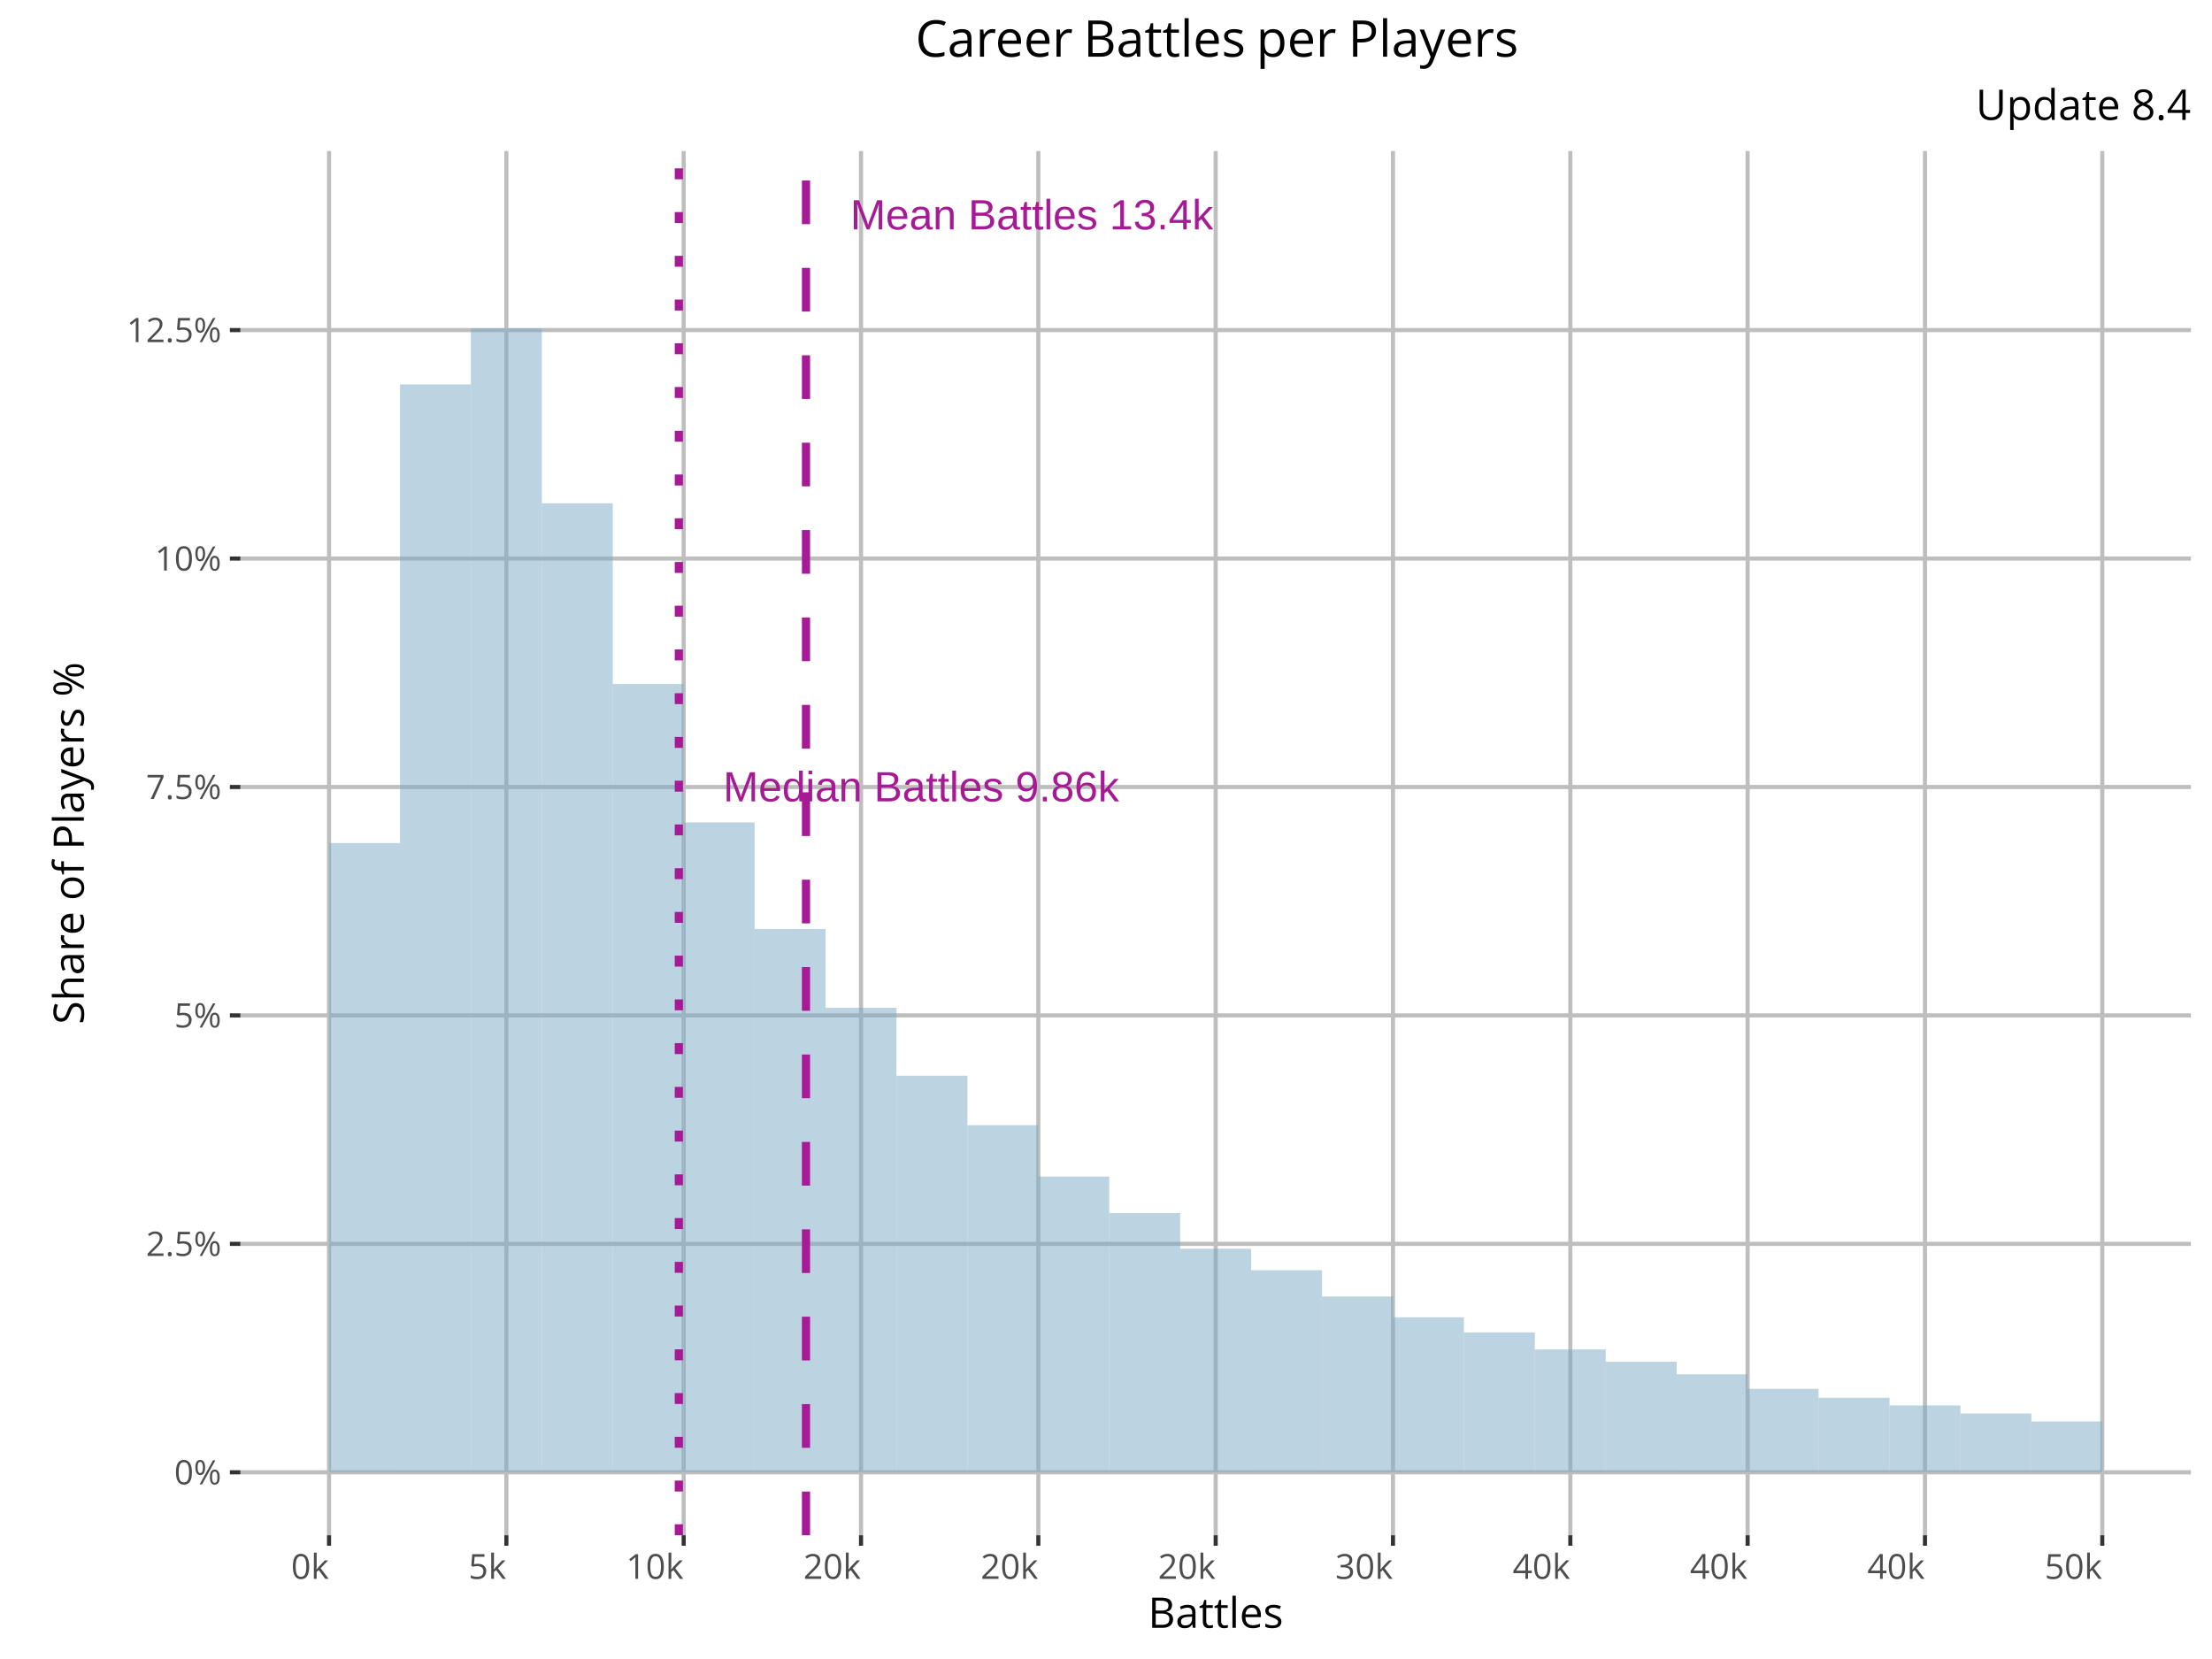
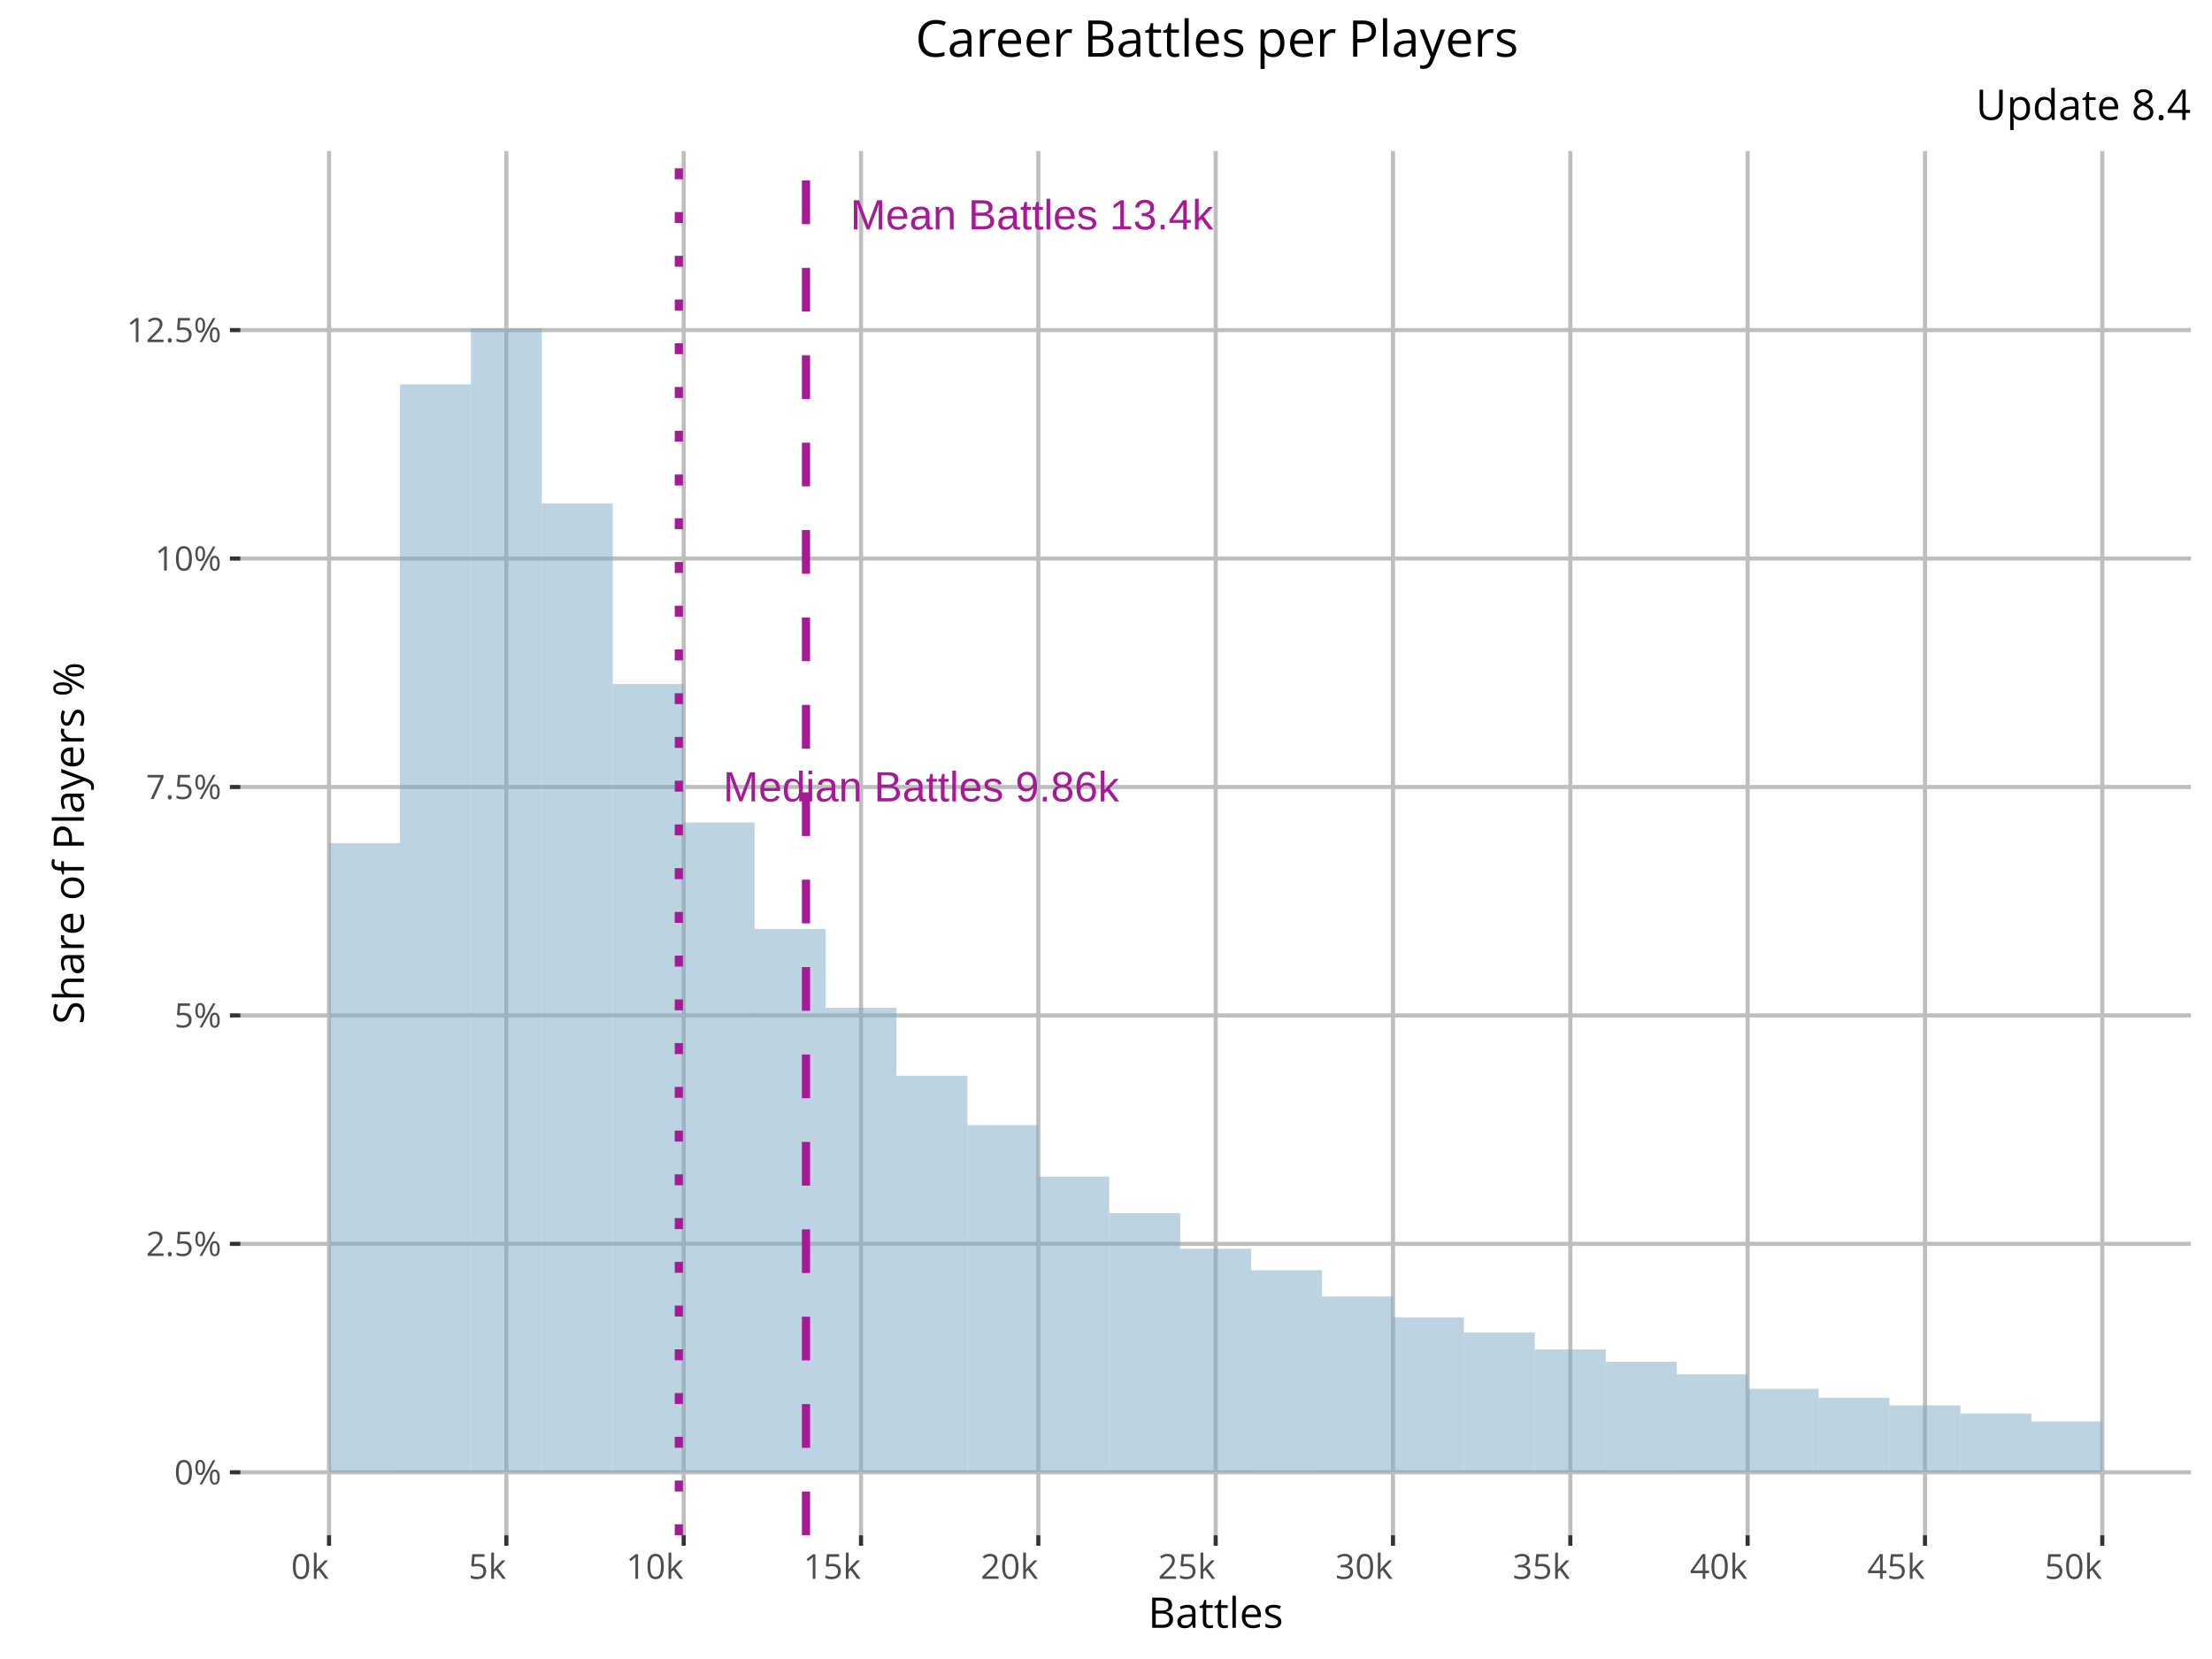
<svg xmlns="http://www.w3.org/2000/svg" class="svglite" width="576.00pt" height="432.00pt" viewBox="0 0 576.00 432.00">
  <defs>
    <style type="text/css">
    .svglite line, .svglite polyline, .svglite polygon, .svglite path, .svglite rect, .svglite circle {
      fill: none;
      stroke: #000000;
      stroke-linecap: round;
      stroke-linejoin: round;
      stroke-miterlimit: 10.00;
    }
    .svglite text {
      white-space: pre;
    }
  </style>
  </defs>
  <rect width="100%" height="100%" style="stroke: none; fill: #FFFFFF;" />
  <defs>
    <clipPath id="cpMC4wMHw1NzYuMDB8MC4wMHw0MzIuMDA=">
      <rect x="0.00" y="0.00" width="576.00" height="432.00" />
    </clipPath>
  </defs>
  <g clip-path="url(#cpMC4wMHw1NzYuMDB8MC4wMHw0MzIuMDA=)">
    <rect x="0.00" y="0.00" width="576.00" height="432.00" style="stroke-width: 1.07; stroke: #FFFFFF; fill: #FFFFFF;" />
  </g>
  <defs>
    <clipPath id="cpNjIuNjB8NTcwLjUyfDM5LjM0fDM5OS43Nw==">
      <rect x="62.60" y="39.34" width="507.92" height="360.44" />
    </clipPath>
  </defs>
  <g clip-path="url(#cpNjIuNjB8NTcwLjUyfDM5LjM0fDM5OS43Nw==)">
    <rect x="62.60" y="39.34" width="507.92" height="360.44" style="stroke-width: 1.07; stroke: none;" />
    <polyline points="62.60,383.39 570.52,383.39 " style="stroke-width: 1.07; stroke: #BEBEBE; stroke-linecap: butt;" />
    <polyline points="62.60,323.90 570.52,323.90 " style="stroke-width: 1.07; stroke: #BEBEBE; stroke-linecap: butt;" />
    <polyline points="62.60,264.41 570.52,264.41 " style="stroke-width: 1.07; stroke: #BEBEBE; stroke-linecap: butt;" />
    <polyline points="62.60,204.93 570.52,204.93 " style="stroke-width: 1.07; stroke: #BEBEBE; stroke-linecap: butt;" />
    <polyline points="62.60,145.44 570.52,145.44 " style="stroke-width: 1.07; stroke: #BEBEBE; stroke-linecap: butt;" />
    <polyline points="62.60,85.95 570.52,85.95 " style="stroke-width: 1.07; stroke: #BEBEBE; stroke-linecap: butt;" />
    <polyline points="85.68,399.77 85.68,39.34 " style="stroke-width: 1.07; stroke: #BEBEBE; stroke-linecap: butt;" />
    <polyline points="131.86,399.77 131.86,39.34 " style="stroke-width: 1.07; stroke: #BEBEBE; stroke-linecap: butt;" />
    <polyline points="178.03,399.77 178.03,39.34 " style="stroke-width: 1.07; stroke: #BEBEBE; stroke-linecap: butt;" />
    <polyline points="224.21,399.77 224.21,39.34 " style="stroke-width: 1.07; stroke: #BEBEBE; stroke-linecap: butt;" />
    <polyline points="270.38,399.77 270.38,39.34 " style="stroke-width: 1.07; stroke: #BEBEBE; stroke-linecap: butt;" />
    <polyline points="316.56,399.77 316.56,39.34 " style="stroke-width: 1.07; stroke: #BEBEBE; stroke-linecap: butt;" />
    <polyline points="362.73,399.77 362.73,39.34 " style="stroke-width: 1.07; stroke: #BEBEBE; stroke-linecap: butt;" />
    <polyline points="408.91,399.77 408.91,39.34 " style="stroke-width: 1.07; stroke: #BEBEBE; stroke-linecap: butt;" />
    <polyline points="455.08,399.77 455.08,39.34 " style="stroke-width: 1.07; stroke: #BEBEBE; stroke-linecap: butt;" />
    <polyline points="501.26,399.77 501.26,39.34 " style="stroke-width: 1.07; stroke: #BEBEBE; stroke-linecap: butt;" />
    <polyline points="547.43,399.77 547.43,39.34 " style="stroke-width: 1.07; stroke: #BEBEBE; stroke-linecap: butt;" />
-     <rect x="85.68" y="219.53" width="18.47" height="163.85" style="stroke-width: 1.07; stroke: none; stroke-linecap: square; stroke-linejoin: miter; fill: #7BABC4; fill-opacity: 0.50;" />
-     <rect x="104.15" y="100.09" width="18.47" height="283.30" style="stroke-width: 1.07; stroke: none; stroke-linecap: square; stroke-linejoin: miter; fill: #7BABC4; fill-opacity: 0.50;" />
-     <rect x="122.62" y="85.51" width="18.47" height="297.88" style="stroke-width: 1.07; stroke: none; stroke-linecap: square; stroke-linejoin: miter; fill: #7BABC4; fill-opacity: 0.50;" />
-     <rect x="141.09" y="131.05" width="18.47" height="252.34" style="stroke-width: 1.07; stroke: none; stroke-linecap: square; stroke-linejoin: miter; fill: #7BABC4; fill-opacity: 0.50;" />
-     <rect x="159.56" y="178.11" width="18.47" height="205.28" style="stroke-width: 1.07; stroke: none; stroke-linecap: square; stroke-linejoin: miter; fill: #7BABC4; fill-opacity: 0.50;" />
-     <rect x="178.03" y="214.16" width="18.47" height="169.23" style="stroke-width: 1.07; stroke: none; stroke-linecap: square; stroke-linejoin: miter; fill: #7BABC4; fill-opacity: 0.50;" />
-     <rect x="196.50" y="241.90" width="18.47" height="141.49" style="stroke-width: 1.07; stroke: none; stroke-linecap: square; stroke-linejoin: miter; fill: #7BABC4; fill-opacity: 0.50;" />
-     <rect x="214.97" y="262.41" width="18.47" height="120.98" style="stroke-width: 1.07; stroke: none; stroke-linecap: square; stroke-linejoin: miter; fill: #7BABC4; fill-opacity: 0.50;" />
-     <rect x="233.44" y="280.11" width="18.47" height="103.28" style="stroke-width: 1.07; stroke: none; stroke-linecap: square; stroke-linejoin: miter; fill: #7BABC4; fill-opacity: 0.50;" />
-     <rect x="251.91" y="292.99" width="18.47" height="90.40" style="stroke-width: 1.07; stroke: none; stroke-linecap: square; stroke-linejoin: miter; fill: #7BABC4; fill-opacity: 0.50;" />
-     <rect x="270.38" y="306.38" width="18.47" height="77.00" style="stroke-width: 1.07; stroke: none; stroke-linecap: square; stroke-linejoin: miter; fill: #7BABC4; fill-opacity: 0.50;" />
-     <rect x="288.85" y="315.87" width="18.47" height="67.52" style="stroke-width: 1.07; stroke: none; stroke-linecap: square; stroke-linejoin: miter; fill: #7BABC4; fill-opacity: 0.50;" />
-     <rect x="307.32" y="325.16" width="18.47" height="58.23" style="stroke-width: 1.07; stroke: none; stroke-linecap: square; stroke-linejoin: miter; fill: #7BABC4; fill-opacity: 0.50;" />
-     <rect x="325.79" y="330.75" width="18.47" height="52.63" style="stroke-width: 1.07; stroke: none; stroke-linecap: square; stroke-linejoin: miter; fill: #7BABC4; fill-opacity: 0.50;" />
-     <rect x="344.26" y="337.60" width="18.47" height="45.79" style="stroke-width: 1.07; stroke: none; stroke-linecap: square; stroke-linejoin: miter; fill: #7BABC4; fill-opacity: 0.50;" />
-     <rect x="362.73" y="343.02" width="18.47" height="40.36" style="stroke-width: 1.07; stroke: none; stroke-linecap: square; stroke-linejoin: miter; fill: #7BABC4; fill-opacity: 0.50;" />
-     <rect x="381.20" y="346.96" width="18.47" height="36.43" style="stroke-width: 1.07; stroke: none; stroke-linecap: square; stroke-linejoin: miter; fill: #7BABC4; fill-opacity: 0.50;" />
-     <rect x="399.67" y="351.38" width="18.47" height="32.01" style="stroke-width: 1.07; stroke: none; stroke-linecap: square; stroke-linejoin: miter; fill: #7BABC4; fill-opacity: 0.50;" />
-     <rect x="418.14" y="354.59" width="18.47" height="28.79" style="stroke-width: 1.07; stroke: none; stroke-linecap: square; stroke-linejoin: miter; fill: #7BABC4; fill-opacity: 0.50;" />
-     <rect x="436.61" y="357.86" width="18.47" height="25.53" style="stroke-width: 1.07; stroke: none; stroke-linecap: square; stroke-linejoin: miter; fill: #7BABC4; fill-opacity: 0.50;" />
-     <rect x="455.08" y="361.65" width="18.47" height="21.74" style="stroke-width: 1.07; stroke: none; stroke-linecap: square; stroke-linejoin: miter; fill: #7BABC4; fill-opacity: 0.50;" />
-     <rect x="473.55" y="363.97" width="18.47" height="19.42" style="stroke-width: 1.07; stroke: none; stroke-linecap: square; stroke-linejoin: miter; fill: #7BABC4; fill-opacity: 0.50;" />
-     <rect x="492.02" y="365.97" width="18.47" height="17.42" style="stroke-width: 1.07; stroke: none; stroke-linecap: square; stroke-linejoin: miter; fill: #7BABC4; fill-opacity: 0.50;" />
-     <rect x="510.49" y="368.07" width="18.47" height="15.32" style="stroke-width: 1.07; stroke: none; stroke-linecap: square; stroke-linejoin: miter; fill: #7BABC4; fill-opacity: 0.50;" />
-     <rect x="528.96" y="370.14" width="18.47" height="13.25" style="stroke-width: 1.07; stroke: none; stroke-linecap: square; stroke-linejoin: miter; fill: #7BABC4; fill-opacity: 0.50;" />
-     <rect x="547.43" y="383.39" width="18.47" height="0.00" style="stroke-width: 1.07; stroke: none; stroke-linecap: square; stroke-linejoin: miter; fill: #7BABC4; fill-opacity: 0.50;" />
-     <rect x="565.90" y="383.39" width="18.47" height="0.00" style="stroke-width: 1.07; stroke: none; stroke-linecap: square; stroke-linejoin: miter; fill: #7BABC4; fill-opacity: 0.50;" />
-     <rect x="584.37" y="383.39" width="18.47" height="0.00" style="stroke-width: 1.07; stroke: none; stroke-linecap: square; stroke-linejoin: miter; fill: #7BABC4; fill-opacity: 0.50;" />
-     <rect x="602.84" y="383.39" width="18.47" height="0.00" style="stroke-width: 1.07; stroke: none; stroke-linecap: square; stroke-linejoin: miter; fill: #7BABC4; fill-opacity: 0.50;" />
-     <rect x="621.31" y="383.39" width="18.47" height="0.00" style="stroke-width: 1.07; stroke: none; stroke-linecap: square; stroke-linejoin: miter; fill: #7BABC4; fill-opacity: 0.50;" />
-     <rect x="639.78" y="383.39" width="18.47" height="0.00" style="stroke-width: 1.07; stroke: none; stroke-linecap: square; stroke-linejoin: miter; fill: #7BABC4; fill-opacity: 0.50;" />
-     <rect x="658.25" y="383.39" width="18.47" height="0.00" style="stroke-width: 1.07; stroke: none; stroke-linecap: square; stroke-linejoin: miter; fill: #7BABC4; fill-opacity: 0.50;" />
-     <rect x="676.72" y="383.39" width="18.47" height="0.00" style="stroke-width: 1.07; stroke: none; stroke-linecap: square; stroke-linejoin: miter; fill: #7BABC4; fill-opacity: 0.50;" />
-     <rect x="695.19" y="383.39" width="18.47" height="0.00" style="stroke-width: 1.07; stroke: none; stroke-linecap: square; stroke-linejoin: miter; fill: #7BABC4; fill-opacity: 0.50;" />
-     <rect x="713.66" y="383.39" width="18.47" height="0.00" style="stroke-width: 1.07; stroke: none; stroke-linecap: square; stroke-linejoin: miter; fill: #7BABC4; fill-opacity: 0.50;" />
-     <rect x="732.13" y="383.39" width="18.47" height="0.00" style="stroke-width: 1.07; stroke: none; stroke-linecap: square; stroke-linejoin: miter; fill: #7BABC4; fill-opacity: 0.50;" />
-     <rect x="750.60" y="383.39" width="18.47" height="0.00" style="stroke-width: 1.07; stroke: none; stroke-linecap: square; stroke-linejoin: miter; fill: #7BABC4; fill-opacity: 0.50;" />
-     <rect x="769.07" y="383.39" width="18.47" height="0.00" style="stroke-width: 1.07; stroke: none; stroke-linecap: square; stroke-linejoin: miter; fill: #7BABC4; fill-opacity: 0.50;" />
-     <rect x="787.54" y="383.39" width="18.47" height="0.00" style="stroke-width: 1.07; stroke: none; stroke-linecap: square; stroke-linejoin: miter; fill: #7BABC4; fill-opacity: 0.50;" />
-     <rect x="806.01" y="383.39" width="18.47" height="0.00" style="stroke-width: 1.07; stroke: none; stroke-linecap: square; stroke-linejoin: miter; fill: #7BABC4; fill-opacity: 0.50;" />
-     <rect x="824.48" y="383.39" width="18.47" height="0.00" style="stroke-width: 1.07; stroke: none; stroke-linecap: square; stroke-linejoin: miter; fill: #7BABC4; fill-opacity: 0.50;" />
-     <rect x="842.95" y="383.39" width="18.47" height="0.00" style="stroke-width: 1.07; stroke: none; stroke-linecap: square; stroke-linejoin: miter; fill: #7BABC4; fill-opacity: 0.50;" />
-     <rect x="861.42" y="383.39" width="18.47" height="0.00" style="stroke-width: 1.07; stroke: none; stroke-linecap: square; stroke-linejoin: miter; fill: #7BABC4; fill-opacity: 0.50;" />
-     <rect x="879.89" y="383.39" width="18.47" height="0.00" style="stroke-width: 1.07; stroke: none; stroke-linecap: square; stroke-linejoin: miter; fill: #7BABC4; fill-opacity: 0.50;" />
-     <rect x="898.36" y="383.39" width="18.47" height="0.00" style="stroke-width: 1.07; stroke: none; stroke-linecap: square; stroke-linejoin: miter; fill: #7BABC4; fill-opacity: 0.50;" />
-     <rect x="916.83" y="383.39" width="18.47" height="0.00" style="stroke-width: 1.07; stroke: none; stroke-linecap: square; stroke-linejoin: miter; fill: #7BABC4; fill-opacity: 0.50;" />
-     <rect x="935.30" y="383.39" width="18.47" height="0.00" style="stroke-width: 1.07; stroke: none; stroke-linecap: square; stroke-linejoin: miter; fill: #7BABC4; fill-opacity: 0.50;" />
-     <rect x="953.77" y="383.39" width="18.47" height="0.00" style="stroke-width: 1.07; stroke: none; stroke-linecap: square; stroke-linejoin: miter; fill: #7BABC4; fill-opacity: 0.50;" />
-     <rect x="972.24" y="383.39" width="18.47" height="0.00" style="stroke-width: 1.07; stroke: none; stroke-linecap: square; stroke-linejoin: miter; fill: #7BABC4; fill-opacity: 0.50;" />
-     <rect x="990.71" y="383.39" width="18.47" height="0.00" style="stroke-width: 1.07; stroke: none; stroke-linecap: square; stroke-linejoin: miter; fill: #7BABC4; fill-opacity: 0.50;" />
+     <rect x="85.68" y="219.53" width="18.47" height="163.85" style="stroke-width: 1.07; stroke: none; stroke-linecap: butt; stroke-linejoin: miter; fill: #7BABC4; fill-opacity: 0.50;" />
+     <rect x="104.15" y="100.09" width="18.47" height="283.30" style="stroke-width: 1.07; stroke: none; stroke-linecap: butt; stroke-linejoin: miter; fill: #7BABC4; fill-opacity: 0.50;" />
+     <rect x="122.62" y="85.51" width="18.47" height="297.88" style="stroke-width: 1.07; stroke: none; stroke-linecap: butt; stroke-linejoin: miter; fill: #7BABC4; fill-opacity: 0.50;" />
+     <rect x="141.09" y="131.05" width="18.47" height="252.34" style="stroke-width: 1.07; stroke: none; stroke-linecap: butt; stroke-linejoin: miter; fill: #7BABC4; fill-opacity: 0.50;" />
+     <rect x="159.56" y="178.11" width="18.47" height="205.28" style="stroke-width: 1.07; stroke: none; stroke-linecap: butt; stroke-linejoin: miter; fill: #7BABC4; fill-opacity: 0.50;" />
+     <rect x="178.03" y="214.16" width="18.47" height="169.23" style="stroke-width: 1.07; stroke: none; stroke-linecap: butt; stroke-linejoin: miter; fill: #7BABC4; fill-opacity: 0.50;" />
+     <rect x="196.50" y="241.90" width="18.47" height="141.49" style="stroke-width: 1.07; stroke: none; stroke-linecap: butt; stroke-linejoin: miter; fill: #7BABC4; fill-opacity: 0.50;" />
+     <rect x="214.97" y="262.41" width="18.47" height="120.98" style="stroke-width: 1.07; stroke: none; stroke-linecap: butt; stroke-linejoin: miter; fill: #7BABC4; fill-opacity: 0.50;" />
+     <rect x="233.44" y="280.11" width="18.47" height="103.28" style="stroke-width: 1.07; stroke: none; stroke-linecap: butt; stroke-linejoin: miter; fill: #7BABC4; fill-opacity: 0.50;" />
+     <rect x="251.91" y="292.99" width="18.47" height="90.40" style="stroke-width: 1.07; stroke: none; stroke-linecap: butt; stroke-linejoin: miter; fill: #7BABC4; fill-opacity: 0.50;" />
+     <rect x="270.38" y="306.38" width="18.47" height="77.00" style="stroke-width: 1.07; stroke: none; stroke-linecap: butt; stroke-linejoin: miter; fill: #7BABC4; fill-opacity: 0.50;" />
+     <rect x="288.85" y="315.87" width="18.47" height="67.52" style="stroke-width: 1.07; stroke: none; stroke-linecap: butt; stroke-linejoin: miter; fill: #7BABC4; fill-opacity: 0.50;" />
+     <rect x="307.32" y="325.16" width="18.47" height="58.23" style="stroke-width: 1.07; stroke: none; stroke-linecap: butt; stroke-linejoin: miter; fill: #7BABC4; fill-opacity: 0.50;" />
+     <rect x="325.79" y="330.75" width="18.47" height="52.63" style="stroke-width: 1.07; stroke: none; stroke-linecap: butt; stroke-linejoin: miter; fill: #7BABC4; fill-opacity: 0.50;" />
+     <rect x="344.26" y="337.60" width="18.47" height="45.79" style="stroke-width: 1.07; stroke: none; stroke-linecap: butt; stroke-linejoin: miter; fill: #7BABC4; fill-opacity: 0.50;" />
+     <rect x="362.73" y="343.02" width="18.47" height="40.36" style="stroke-width: 1.07; stroke: none; stroke-linecap: butt; stroke-linejoin: miter; fill: #7BABC4; fill-opacity: 0.50;" />
+     <rect x="381.20" y="346.96" width="18.47" height="36.43" style="stroke-width: 1.07; stroke: none; stroke-linecap: butt; stroke-linejoin: miter; fill: #7BABC4; fill-opacity: 0.50;" />
+     <rect x="399.67" y="351.38" width="18.47" height="32.01" style="stroke-width: 1.07; stroke: none; stroke-linecap: butt; stroke-linejoin: miter; fill: #7BABC4; fill-opacity: 0.50;" />
+     <rect x="418.14" y="354.59" width="18.47" height="28.79" style="stroke-width: 1.07; stroke: none; stroke-linecap: butt; stroke-linejoin: miter; fill: #7BABC4; fill-opacity: 0.50;" />
+     <rect x="436.61" y="357.86" width="18.47" height="25.53" style="stroke-width: 1.07; stroke: none; stroke-linecap: butt; stroke-linejoin: miter; fill: #7BABC4; fill-opacity: 0.50;" />
+     <rect x="455.08" y="361.65" width="18.47" height="21.74" style="stroke-width: 1.07; stroke: none; stroke-linecap: butt; stroke-linejoin: miter; fill: #7BABC4; fill-opacity: 0.50;" />
+     <rect x="473.55" y="363.97" width="18.47" height="19.42" style="stroke-width: 1.07; stroke: none; stroke-linecap: butt; stroke-linejoin: miter; fill: #7BABC4; fill-opacity: 0.50;" />
+     <rect x="492.02" y="365.97" width="18.47" height="17.42" style="stroke-width: 1.07; stroke: none; stroke-linecap: butt; stroke-linejoin: miter; fill: #7BABC4; fill-opacity: 0.50;" />
+     <rect x="510.49" y="368.07" width="18.47" height="15.32" style="stroke-width: 1.07; stroke: none; stroke-linecap: butt; stroke-linejoin: miter; fill: #7BABC4; fill-opacity: 0.50;" />
+     <rect x="528.96" y="370.14" width="18.47" height="13.25" style="stroke-width: 1.07; stroke: none; stroke-linecap: butt; stroke-linejoin: miter; fill: #7BABC4; fill-opacity: 0.50;" />
+     <rect x="547.43" y="383.39" width="18.47" height="0.00" style="stroke-width: 1.07; stroke: none; stroke-linecap: butt; stroke-linejoin: miter; fill: #7BABC4; fill-opacity: 0.50;" />
+     <rect x="565.90" y="383.39" width="18.47" height="0.00" style="stroke-width: 1.07; stroke: none; stroke-linecap: butt; stroke-linejoin: miter; fill: #7BABC4; fill-opacity: 0.50;" />
+     <rect x="584.37" y="383.39" width="18.47" height="0.00" style="stroke-width: 1.07; stroke: none; stroke-linecap: butt; stroke-linejoin: miter; fill: #7BABC4; fill-opacity: 0.50;" />
+     <rect x="602.84" y="383.39" width="18.47" height="0.00" style="stroke-width: 1.07; stroke: none; stroke-linecap: butt; stroke-linejoin: miter; fill: #7BABC4; fill-opacity: 0.50;" />
+     <rect x="621.31" y="383.39" width="18.47" height="0.00" style="stroke-width: 1.07; stroke: none; stroke-linecap: butt; stroke-linejoin: miter; fill: #7BABC4; fill-opacity: 0.50;" />
+     <rect x="639.78" y="383.39" width="18.47" height="0.00" style="stroke-width: 1.07; stroke: none; stroke-linecap: butt; stroke-linejoin: miter; fill: #7BABC4; fill-opacity: 0.50;" />
+     <rect x="658.25" y="383.39" width="18.47" height="0.00" style="stroke-width: 1.07; stroke: none; stroke-linecap: butt; stroke-linejoin: miter; fill: #7BABC4; fill-opacity: 0.50;" />
+     <rect x="676.72" y="383.39" width="18.47" height="0.00" style="stroke-width: 1.07; stroke: none; stroke-linecap: butt; stroke-linejoin: miter; fill: #7BABC4; fill-opacity: 0.50;" />
+     <rect x="695.19" y="383.39" width="18.47" height="0.00" style="stroke-width: 1.07; stroke: none; stroke-linecap: butt; stroke-linejoin: miter; fill: #7BABC4; fill-opacity: 0.50;" />
+     <rect x="713.66" y="383.39" width="18.47" height="0.00" style="stroke-width: 1.07; stroke: none; stroke-linecap: butt; stroke-linejoin: miter; fill: #7BABC4; fill-opacity: 0.50;" />
+     <rect x="732.13" y="383.39" width="18.47" height="0.00" style="stroke-width: 1.07; stroke: none; stroke-linecap: butt; stroke-linejoin: miter; fill: #7BABC4; fill-opacity: 0.50;" />
+     <rect x="750.60" y="383.39" width="18.47" height="0.00" style="stroke-width: 1.07; stroke: none; stroke-linecap: butt; stroke-linejoin: miter; fill: #7BABC4; fill-opacity: 0.50;" />
+     <rect x="769.07" y="383.39" width="18.47" height="0.00" style="stroke-width: 1.07; stroke: none; stroke-linecap: butt; stroke-linejoin: miter; fill: #7BABC4; fill-opacity: 0.50;" />
+     <rect x="787.54" y="383.39" width="18.47" height="0.00" style="stroke-width: 1.07; stroke: none; stroke-linecap: butt; stroke-linejoin: miter; fill: #7BABC4; fill-opacity: 0.50;" />
+     <rect x="806.01" y="383.39" width="18.47" height="0.00" style="stroke-width: 1.07; stroke: none; stroke-linecap: butt; stroke-linejoin: miter; fill: #7BABC4; fill-opacity: 0.50;" />
+     <rect x="824.48" y="383.39" width="18.47" height="0.00" style="stroke-width: 1.07; stroke: none; stroke-linecap: butt; stroke-linejoin: miter; fill: #7BABC4; fill-opacity: 0.50;" />
+     <rect x="842.95" y="383.39" width="18.47" height="0.00" style="stroke-width: 1.07; stroke: none; stroke-linecap: butt; stroke-linejoin: miter; fill: #7BABC4; fill-opacity: 0.50;" />
+     <rect x="861.42" y="383.39" width="18.47" height="0.00" style="stroke-width: 1.07; stroke: none; stroke-linecap: butt; stroke-linejoin: miter; fill: #7BABC4; fill-opacity: 0.50;" />
+     <rect x="879.89" y="383.39" width="18.47" height="0.00" style="stroke-width: 1.07; stroke: none; stroke-linecap: butt; stroke-linejoin: miter; fill: #7BABC4; fill-opacity: 0.50;" />
+     <rect x="898.36" y="383.39" width="18.47" height="0.00" style="stroke-width: 1.07; stroke: none; stroke-linecap: butt; stroke-linejoin: miter; fill: #7BABC4; fill-opacity: 0.50;" />
+     <rect x="916.83" y="383.39" width="18.47" height="0.00" style="stroke-width: 1.07; stroke: none; stroke-linecap: butt; stroke-linejoin: miter; fill: #7BABC4; fill-opacity: 0.50;" />
+     <rect x="935.30" y="383.39" width="18.47" height="0.00" style="stroke-width: 1.07; stroke: none; stroke-linecap: butt; stroke-linejoin: miter; fill: #7BABC4; fill-opacity: 0.50;" />
+     <rect x="953.77" y="383.39" width="18.47" height="0.00" style="stroke-width: 1.07; stroke: none; stroke-linecap: butt; stroke-linejoin: miter; fill: #7BABC4; fill-opacity: 0.50;" />
+     <rect x="972.24" y="383.39" width="18.47" height="0.00" style="stroke-width: 1.07; stroke: none; stroke-linecap: butt; stroke-linejoin: miter; fill: #7BABC4; fill-opacity: 0.50;" />
+     <rect x="990.71" y="383.39" width="18.47" height="0.00" style="stroke-width: 1.07; stroke: none; stroke-linecap: butt; stroke-linejoin: miter; fill: #7BABC4; fill-opacity: 0.50;" />
    <line x1="209.88" y1="399.77" x2="209.88" y2="39.34" style="stroke-width: 2.13; stroke: #A61A95; stroke-dasharray: 11.38,11.38; stroke-linecap: butt;" />
    <text x="221.43" y="59.74" style="font-size: 11.04px;fill: #A61A95; font-family: &quot;Liberation Sans&quot;;" textLength="106.61px" lengthAdjust="spacingAndGlyphs">Mean Battles 13.4k</text>
    <line x1="176.77" y1="399.77" x2="176.77" y2="39.34" style="stroke-width: 2.13; stroke: #A61A95; stroke-dasharray: 2.85,8.54; stroke-linecap: butt;" />
    <text x="188.31" y="208.68" style="font-size: 11.04px;fill: #A61A95; font-family: &quot;Liberation Sans&quot;;" textLength="116.68px" lengthAdjust="spacingAndGlyphs">Median Battles 9.86k</text>
  </g>
  <g clip-path="url(#cpMC4wMHw1NzYuMDB8MC4wMHw0MzIuMDA=)">
    <text x="57.66" y="386.53" text-anchor="end" style="font-size: 8.80px;fill: #4D4D4D; font-family: &quot;Open Sans&quot;;" textLength="12.28px" lengthAdjust="spacingAndGlyphs">0%</text>
    <text x="57.66" y="327.04" text-anchor="end" style="font-size: 8.80px;fill: #4D4D4D; font-family: &quot;Open Sans&quot;;" textLength="19.65px" lengthAdjust="spacingAndGlyphs">2.5%</text>
    <text x="57.66" y="267.55" text-anchor="end" style="font-size: 8.80px;fill: #4D4D4D; font-family: &quot;Open Sans&quot;;" textLength="12.28px" lengthAdjust="spacingAndGlyphs">5%</text>
    <text x="57.66" y="208.07" text-anchor="end" style="font-size: 8.80px;fill: #4D4D4D; font-family: &quot;Open Sans&quot;;" textLength="19.65px" lengthAdjust="spacingAndGlyphs">7.5%</text>
    <text x="57.66" y="148.58" text-anchor="end" style="font-size: 8.80px;fill: #4D4D4D; font-family: &quot;Open Sans&quot;;" textLength="17.31px" lengthAdjust="spacingAndGlyphs">10%</text>
    <text x="57.66" y="89.09" text-anchor="end" style="font-size: 8.80px;fill: #4D4D4D; font-family: &quot;Open Sans&quot;;" textLength="24.68px" lengthAdjust="spacingAndGlyphs">12.5%</text>
    <polyline points="59.86,383.39 62.60,383.39 " style="stroke-width: 1.07; stroke: #333333; stroke-linecap: butt;" />
    <polyline points="59.86,323.90 62.60,323.90 " style="stroke-width: 1.07; stroke: #333333; stroke-linecap: butt;" />
    <polyline points="59.86,264.41 62.60,264.41 " style="stroke-width: 1.07; stroke: #333333; stroke-linecap: butt;" />
    <polyline points="59.86,204.93 62.60,204.93 " style="stroke-width: 1.07; stroke: #333333; stroke-linecap: butt;" />
    <polyline points="59.86,145.44 62.60,145.44 " style="stroke-width: 1.07; stroke: #333333; stroke-linecap: butt;" />
    <polyline points="59.86,85.95 62.60,85.95 " style="stroke-width: 1.07; stroke: #333333; stroke-linecap: butt;" />
    <polyline points="85.68,402.51 85.68,399.77 " style="stroke-width: 1.07; stroke: #333333; stroke-linecap: butt;" />
    <polyline points="131.86,402.51 131.86,399.77 " style="stroke-width: 1.07; stroke: #333333; stroke-linecap: butt;" />
    <polyline points="178.03,402.51 178.03,399.77 " style="stroke-width: 1.07; stroke: #333333; stroke-linecap: butt;" />
    <polyline points="224.21,402.51 224.21,399.77 " style="stroke-width: 1.07; stroke: #333333; stroke-linecap: butt;" />
    <polyline points="270.38,402.51 270.38,399.77 " style="stroke-width: 1.07; stroke: #333333; stroke-linecap: butt;" />
    <polyline points="316.56,402.51 316.56,399.77 " style="stroke-width: 1.07; stroke: #333333; stroke-linecap: butt;" />
    <polyline points="362.73,402.51 362.73,399.77 " style="stroke-width: 1.07; stroke: #333333; stroke-linecap: butt;" />
    <polyline points="408.91,402.51 408.91,399.77 " style="stroke-width: 1.07; stroke: #333333; stroke-linecap: butt;" />
    <polyline points="455.08,402.51 455.08,399.77 " style="stroke-width: 1.07; stroke: #333333; stroke-linecap: butt;" />
    <polyline points="501.26,402.51 501.26,399.77 " style="stroke-width: 1.07; stroke: #333333; stroke-linecap: butt;" />
    <polyline points="547.43,402.51 547.43,399.77 " style="stroke-width: 1.07; stroke: #333333; stroke-linecap: butt;" />
    <text x="85.68" y="411.13" text-anchor="end" style="font-size: 9.00px;fill: #4D4D4D; font-family: &quot;Open Sans&quot;;" textLength="12.21px" lengthAdjust="spacingAndGlyphs"> 0k</text>
    <text x="131.86" y="411.13" text-anchor="end" style="font-size: 9.00px;fill: #4D4D4D; font-family: &quot;Open Sans&quot;;" textLength="12.21px" lengthAdjust="spacingAndGlyphs"> 5k</text>
    <text x="178.03" y="411.13" text-anchor="end" style="font-size: 9.00px;fill: #4D4D4D; font-family: &quot;Open Sans&quot;;" textLength="15.02px" lengthAdjust="spacingAndGlyphs">10k</text>
-     <text x="224.21" y="411.13" text-anchor="end" style="font-size: 9.00px;fill: #4D4D4D; font-family: &quot;Open Sans&quot;;" textLength="15.02px" lengthAdjust="spacingAndGlyphs">20k</text>
+     <text x="224.21" y="411.13" text-anchor="end" style="font-size: 9.00px;fill: #4D4D4D; font-family: &quot;Open Sans&quot;;" textLength="15.02px" lengthAdjust="spacingAndGlyphs">15k</text>
    <text x="270.38" y="411.13" text-anchor="end" style="font-size: 9.00px;fill: #4D4D4D; font-family: &quot;Open Sans&quot;;" textLength="15.02px" lengthAdjust="spacingAndGlyphs">20k</text>
-     <text x="316.56" y="411.13" text-anchor="end" style="font-size: 9.00px;fill: #4D4D4D; font-family: &quot;Open Sans&quot;;" textLength="15.02px" lengthAdjust="spacingAndGlyphs">20k</text>
+     <text x="316.56" y="411.13" text-anchor="end" style="font-size: 9.00px;fill: #4D4D4D; font-family: &quot;Open Sans&quot;;" textLength="15.02px" lengthAdjust="spacingAndGlyphs">25k</text>
    <text x="362.73" y="411.13" text-anchor="end" style="font-size: 9.00px;fill: #4D4D4D; font-family: &quot;Open Sans&quot;;" textLength="15.02px" lengthAdjust="spacingAndGlyphs">30k</text>
-     <text x="408.91" y="411.13" text-anchor="end" style="font-size: 9.00px;fill: #4D4D4D; font-family: &quot;Open Sans&quot;;" textLength="15.02px" lengthAdjust="spacingAndGlyphs">40k</text>
+     <text x="408.91" y="411.13" text-anchor="end" style="font-size: 9.00px;fill: #4D4D4D; font-family: &quot;Open Sans&quot;;" textLength="15.02px" lengthAdjust="spacingAndGlyphs">35k</text>
    <text x="455.08" y="411.13" text-anchor="end" style="font-size: 9.00px;fill: #4D4D4D; font-family: &quot;Open Sans&quot;;" textLength="15.02px" lengthAdjust="spacingAndGlyphs">40k</text>
-     <text x="501.26" y="411.13" text-anchor="end" style="font-size: 9.00px;fill: #4D4D4D; font-family: &quot;Open Sans&quot;;" textLength="15.02px" lengthAdjust="spacingAndGlyphs">40k</text>
+     <text x="501.26" y="411.13" text-anchor="end" style="font-size: 9.00px;fill: #4D4D4D; font-family: &quot;Open Sans&quot;;" textLength="15.02px" lengthAdjust="spacingAndGlyphs">45k</text>
    <text x="547.43" y="411.13" text-anchor="end" style="font-size: 9.00px;fill: #4D4D4D; font-family: &quot;Open Sans&quot;;" textLength="15.02px" lengthAdjust="spacingAndGlyphs">50k</text>
    <text x="316.56" y="423.88" text-anchor="middle" style="font-size: 11.00px; font-family: &quot;Open Sans&quot;;" textLength="35.21px" lengthAdjust="spacingAndGlyphs">Battles</text>
    <text transform="translate(21.84,219.55) rotate(-90)" text-anchor="middle" style="font-size: 11.00px; font-family: &quot;Open Sans&quot;;" textLength="94.34px" lengthAdjust="spacingAndGlyphs">Share of Players %</text>
    <text x="570.52" y="31.22" text-anchor="end" style="font-size: 11.00px; font-family: &quot;Open Sans&quot;;" textLength="56.03px" lengthAdjust="spacingAndGlyphs">Update 8.4</text>
    <text x="238.37" y="14.76" style="font-size: 13.20px; font-family: &quot;Open Sans&quot;;" textLength="40.97px" lengthAdjust="spacingAndGlyphs">Career</text>
    <text x="282.11" y="14.76" style="font-size: 13.20px; font-family: &quot;Open Sans&quot;;" textLength="42.23px" lengthAdjust="spacingAndGlyphs">Battles</text>
    <text x="327.11" y="14.76" style="font-size: 13.20px; font-family: &quot;Open Sans&quot;;" textLength="20.87px" lengthAdjust="spacingAndGlyphs">per</text>
    <text x="351.05" y="14.76" style="font-size: 13.20px; font-family: &quot;Open Sans&quot;;" textLength="44.34px" lengthAdjust="spacingAndGlyphs">Players</text>
  </g>
</svg>
